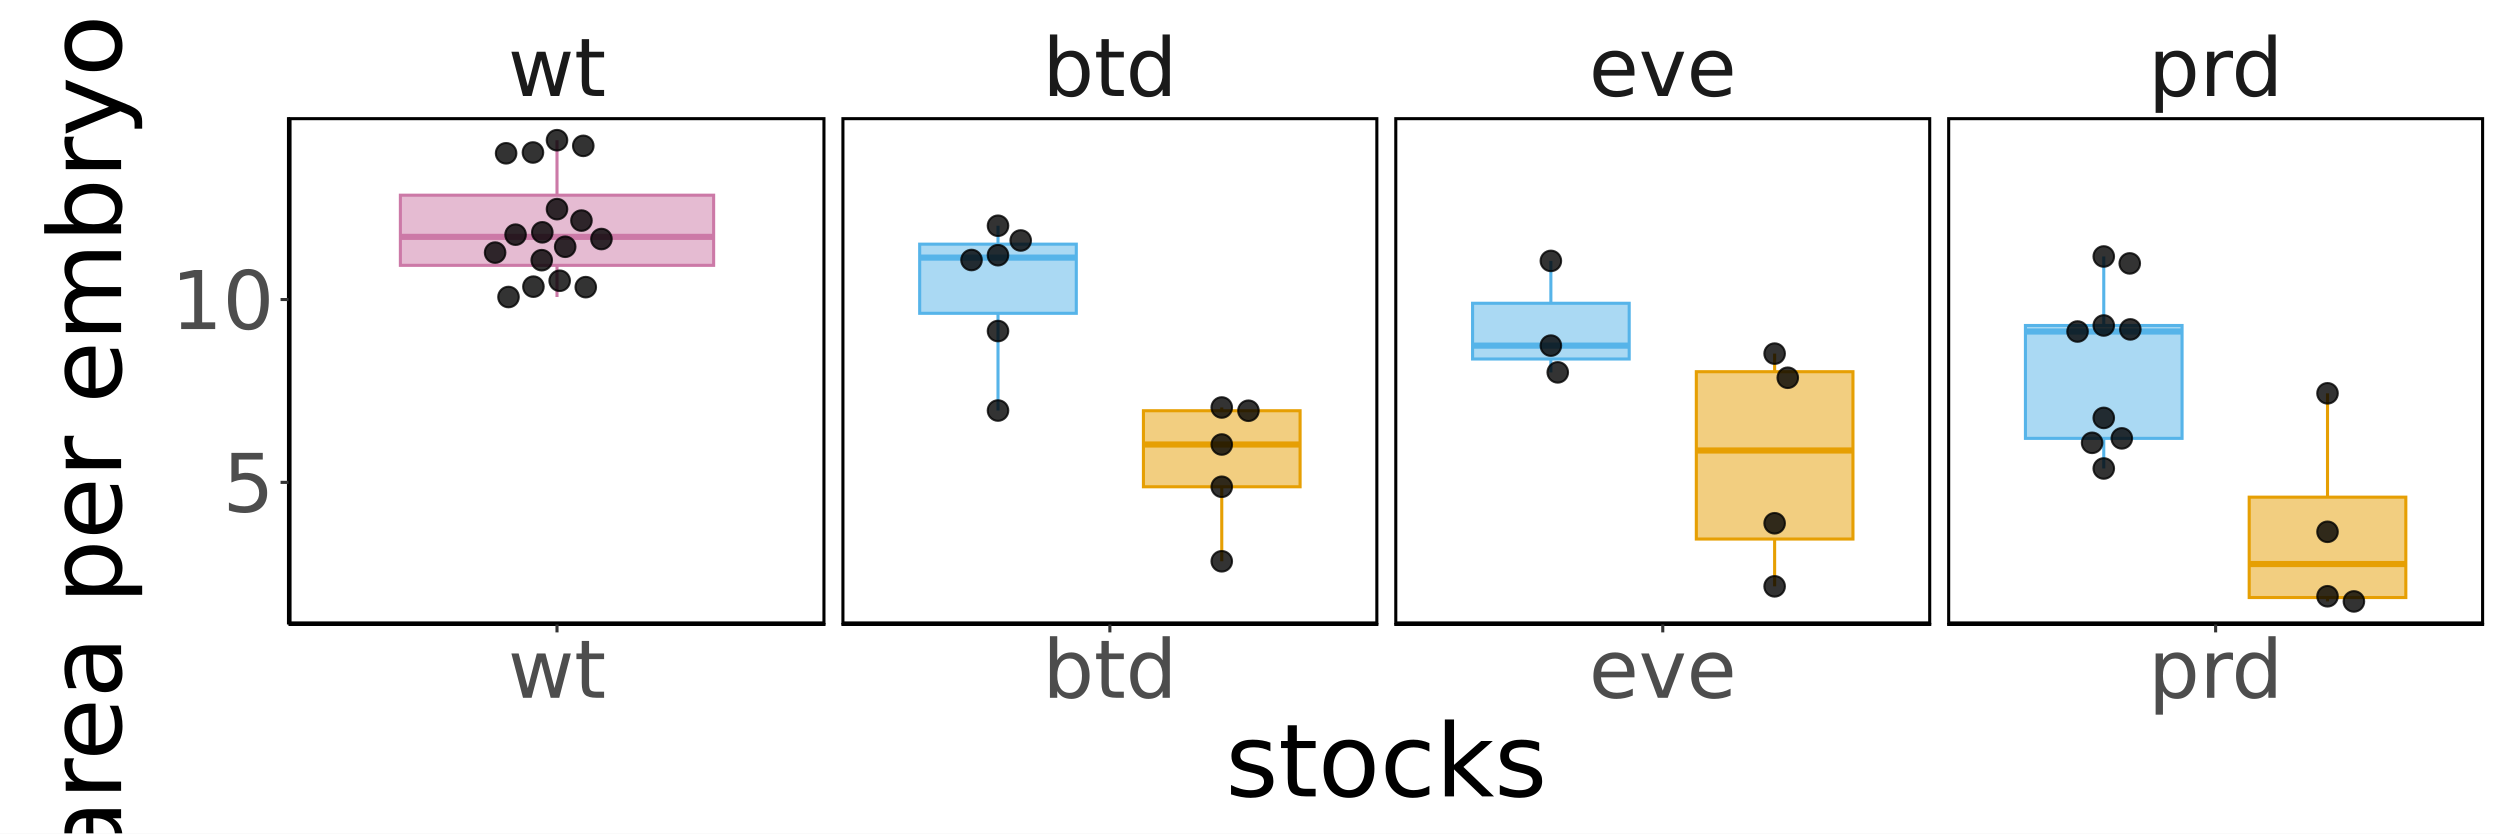
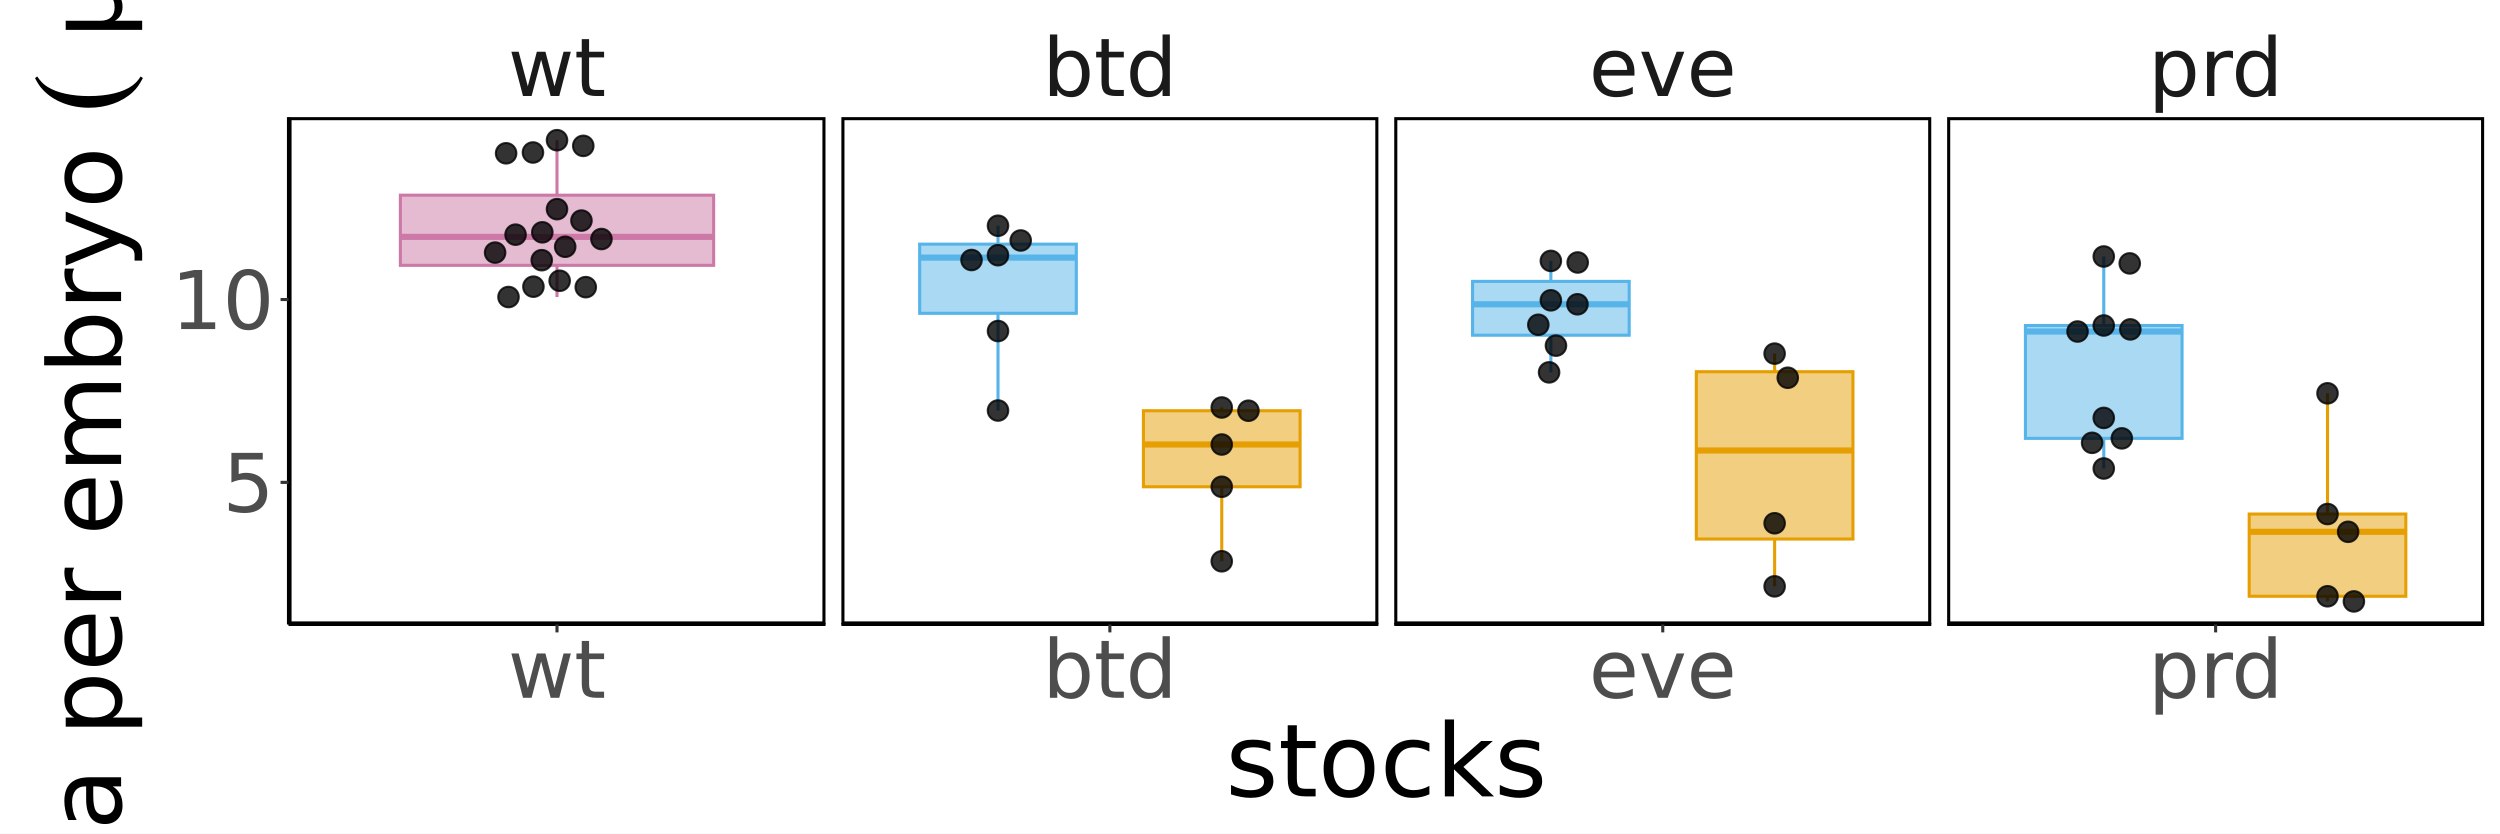
<svg xmlns="http://www.w3.org/2000/svg" class="svglite" width="864.00pt" height="288.00pt" viewBox="0 0 864.00 288.00">
  <defs>
    <style type="text/css">
    .svglite line, .svglite polyline, .svglite polygon, .svglite path, .svglite rect, .svglite circle {
      fill: none;
      stroke: #000000;
      stroke-linecap: round;
      stroke-linejoin: round;
      stroke-miterlimit: 10.00;
    }
    .svglite text {
      white-space: pre;
    }
  </style>
  </defs>
  <rect width="100%" height="100%" style="stroke: none; fill: #FFFFFF;" />
  <defs>
    <clipPath id="cpMC4wMHw4NjQuMDB8MC4wMHwyODguMDA=">
      <rect x="0.00" y="0.00" width="864.00" height="288.00" />
    </clipPath>
  </defs>
  <g clip-path="url(#cpMC4wMHw4NjQuMDB8MC4wMHwyODguMDA=)">
    <rect x="0.00" y="0.00" width="864.00" height="288.00" style="stroke-width: 1.07; stroke: #FFFFFF; fill: #FFFFFF;" />
  </g>
  <defs>
    <clipPath id="cpOTkuNzB8Mjg1LjMwfDQwLjQ4fDIxNS44Mg==">
      <rect x="99.70" y="40.48" width="185.59" height="175.33" />
    </clipPath>
  </defs>
  <g clip-path="url(#cpOTkuNzB8Mjg1LjMwfDQwLjQ4fDIxNS44Mg==)">
    <rect x="99.70" y="40.48" width="185.59" height="175.33" style="stroke-width: 2.13; fill: #FFFFFF;" />
    <line x1="192.50" y1="67.46" x2="192.50" y2="48.45" style="stroke-width: 1.07; stroke: #CC79A7; stroke-linecap: butt;" />
    <line x1="192.50" y1="91.70" x2="192.50" y2="102.65" style="stroke-width: 1.07; stroke: #CC79A7; stroke-linecap: butt;" />
    <polygon points="138.37,67.46 138.37,91.70 246.63,91.70 246.63,67.46 138.37,67.46 " style="stroke-width: 1.07; stroke: #CC79A7; stroke-linecap: butt; stroke-linejoin: miter; fill: #CC79A7; fill-opacity: 0.50;" />
    <line x1="138.37" y1="81.86" x2="246.63" y2="81.86" style="stroke-width: 2.13; stroke: #CC79A7; stroke-linecap: butt; stroke-linejoin: miter;" />
    <circle cx="195.33" cy="85.28" r="3.56" style="stroke-width: 0.71; stroke: #000000; stroke-opacity: 0.80; fill: #000000; fill-opacity: 0.80;" />
    <circle cx="201.58" cy="50.41" r="3.56" style="stroke-width: 0.71; stroke: #000000; stroke-opacity: 0.80; fill: #000000; fill-opacity: 0.80;" />
    <circle cx="175.74" cy="102.65" r="3.56" style="stroke-width: 0.71; stroke: #000000; stroke-opacity: 0.80; fill: #000000; fill-opacity: 0.80;" />
    <circle cx="187.22" cy="89.92" r="3.56" style="stroke-width: 0.71; stroke: #000000; stroke-opacity: 0.80; fill: #000000; fill-opacity: 0.80;" />
    <circle cx="178.18" cy="81.10" r="3.56" style="stroke-width: 0.71; stroke: #000000; stroke-opacity: 0.80; fill: #000000; fill-opacity: 0.80;" />
    <circle cx="193.42" cy="97.03" r="3.56" style="stroke-width: 0.71; stroke: #000000; stroke-opacity: 0.80; fill: #000000; fill-opacity: 0.80;" />
    <circle cx="174.91" cy="52.98" r="3.56" style="stroke-width: 0.71; stroke: #000000; stroke-opacity: 0.80; fill: #000000; fill-opacity: 0.80;" />
    <circle cx="192.50" cy="72.28" r="3.56" style="stroke-width: 0.71; stroke: #000000; stroke-opacity: 0.80; fill: #000000; fill-opacity: 0.80;" />
    <circle cx="171.11" cy="87.30" r="3.56" style="stroke-width: 0.71; stroke: #000000; stroke-opacity: 0.80; fill: #000000; fill-opacity: 0.80;" />
    <circle cx="200.95" cy="76.23" r="3.56" style="stroke-width: 0.71; stroke: #000000; stroke-opacity: 0.80; fill: #000000; fill-opacity: 0.80;" />
    <circle cx="192.50" cy="48.45" r="3.56" style="stroke-width: 0.71; stroke: #000000; stroke-opacity: 0.80; fill: #000000; fill-opacity: 0.80;" />
    <circle cx="184.35" cy="99.07" r="3.56" style="stroke-width: 0.71; stroke: #000000; stroke-opacity: 0.80; fill: #000000; fill-opacity: 0.80;" />
    <circle cx="202.44" cy="99.24" r="3.56" style="stroke-width: 0.71; stroke: #000000; stroke-opacity: 0.80; fill: #000000; fill-opacity: 0.80;" />
    <circle cx="187.42" cy="80.29" r="3.56" style="stroke-width: 0.71; stroke: #000000; stroke-opacity: 0.80; fill: #000000; fill-opacity: 0.80;" />
    <circle cx="207.86" cy="82.61" r="3.56" style="stroke-width: 0.71; stroke: #000000; stroke-opacity: 0.80; fill: #000000; fill-opacity: 0.80;" />
    <circle cx="184.19" cy="52.70" r="3.56" style="stroke-width: 0.71; stroke: #000000; stroke-opacity: 0.80; fill: #000000; fill-opacity: 0.80;" />
  </g>
  <g clip-path="url(#cpMC4wMHw4NjQuMDB8MC4wMHwyODguMDA=)">
</g>
  <defs>
    <clipPath id="cpMjkwLjc4fDQ3Ni4zN3w0MC40OHwyMTUuODI=">
      <rect x="290.78" y="40.48" width="185.59" height="175.33" />
    </clipPath>
  </defs>
  <g clip-path="url(#cpMjkwLjc4fDQ3Ni4zN3w0MC40OHwyMTUuODI=)">
    <rect x="290.78" y="40.48" width="185.59" height="175.33" style="stroke-width: 2.13; fill: #FFFFFF;" />
    <line x1="344.91" y1="84.38" x2="344.91" y2="78.02" style="stroke-width: 1.07; stroke: #56B4E9; stroke-linecap: butt;" />
    <line x1="344.91" y1="108.28" x2="344.91" y2="141.88" style="stroke-width: 1.07; stroke: #56B4E9; stroke-linecap: butt;" />
    <polygon points="317.84,84.38 317.84,108.28 371.97,108.28 371.97,84.38 317.84,84.38 " style="stroke-width: 1.07; stroke: #56B4E9; stroke-linecap: butt; stroke-linejoin: miter; fill: #56B4E9; fill-opacity: 0.50;" />
    <line x1="317.84" y1="89.03" x2="371.97" y2="89.03" style="stroke-width: 2.13; stroke: #56B4E9; stroke-linecap: butt; stroke-linejoin: miter;" />
    <line x1="422.24" y1="141.95" x2="422.24" y2="140.83" style="stroke-width: 1.07; stroke: #E69F03; stroke-linecap: butt;" />
    <line x1="422.24" y1="168.23" x2="422.24" y2="193.98" style="stroke-width: 1.07; stroke: #E69F03; stroke-linecap: butt;" />
    <polygon points="395.17,141.95 395.17,168.23 449.31,168.23 449.31,141.95 395.17,141.95 " style="stroke-width: 1.07; stroke: #E69F03; stroke-linecap: butt; stroke-linejoin: miter; fill: #E69F03; fill-opacity: 0.50;" />
    <line x1="395.17" y1="153.62" x2="449.31" y2="153.62" style="stroke-width: 2.13; stroke: #E69F03; stroke-linecap: butt; stroke-linejoin: miter;" />
    <circle cx="344.91" cy="78.02" r="3.56" style="stroke-width: 0.71; stroke: #000000; stroke-opacity: 0.80; fill: #000000; fill-opacity: 0.80;" />
    <circle cx="344.90" cy="88.20" r="3.56" style="stroke-width: 0.71; stroke: #000000; stroke-opacity: 0.80; fill: #000000; fill-opacity: 0.80;" />
    <circle cx="352.76" cy="83.11" r="3.56" style="stroke-width: 0.71; stroke: #000000; stroke-opacity: 0.80; fill: #000000; fill-opacity: 0.80;" />
    <circle cx="344.91" cy="141.88" r="3.56" style="stroke-width: 0.71; stroke: #000000; stroke-opacity: 0.80; fill: #000000; fill-opacity: 0.80;" />
    <circle cx="344.91" cy="114.41" r="3.56" style="stroke-width: 0.71; stroke: #000000; stroke-opacity: 0.80; fill: #000000; fill-opacity: 0.80;" />
    <circle cx="335.76" cy="89.86" r="3.56" style="stroke-width: 0.71; stroke: #000000; stroke-opacity: 0.80; fill: #000000; fill-opacity: 0.80;" />
    <circle cx="422.24" cy="153.62" r="3.56" style="stroke-width: 0.71; stroke: #000000; stroke-opacity: 0.80; fill: #000000; fill-opacity: 0.80;" />
    <circle cx="422.24" cy="193.98" r="3.56" style="stroke-width: 0.71; stroke: #000000; stroke-opacity: 0.80; fill: #000000; fill-opacity: 0.80;" />
    <circle cx="431.46" cy="141.95" r="3.56" style="stroke-width: 0.71; stroke: #000000; stroke-opacity: 0.80; fill: #000000; fill-opacity: 0.80;" />
    <circle cx="422.24" cy="140.83" r="3.56" style="stroke-width: 0.71; stroke: #000000; stroke-opacity: 0.80; fill: #000000; fill-opacity: 0.80;" />
    <circle cx="422.24" cy="168.23" r="3.56" style="stroke-width: 0.71; stroke: #000000; stroke-opacity: 0.80; fill: #000000; fill-opacity: 0.80;" />
  </g>
  <g clip-path="url(#cpMC4wMHw4NjQuMDB8MC4wMHwyODguMDA=)">
</g>
  <defs>
    <clipPath id="cpNDgxLjg1fDY2Ny40NXw0MC40OHwyMTUuODI=">
      <rect x="481.85" y="40.48" width="185.59" height="175.33" />
    </clipPath>
  </defs>
  <g clip-path="url(#cpNDgxLjg1fDY2Ny40NXw0MC40OHwyMTUuODI=)">
    <rect x="481.85" y="40.48" width="185.59" height="175.33" style="stroke-width: 2.13; fill: #FFFFFF;" />
-     <line x1="535.98" y1="104.81" x2="535.98" y2="90.17" style="stroke-width: 1.07; stroke: #56B4E9; stroke-linecap: butt;" />
-     <line x1="535.98" y1="124.07" x2="535.98" y2="128.69" style="stroke-width: 1.07; stroke: #56B4E9; stroke-linecap: butt;" />
-     <polygon points="508.92,104.81 508.92,124.07 563.05,124.07 563.05,104.81 508.92,104.81 " style="stroke-width: 1.07; stroke: #56B4E9; stroke-linecap: butt; stroke-linejoin: miter; fill: #56B4E9; fill-opacity: 0.50;" />
-     <line x1="508.92" y1="119.45" x2="563.05" y2="119.45" style="stroke-width: 2.13; stroke: #56B4E9; stroke-linecap: butt; stroke-linejoin: miter;" />
+     <line x1="535.98" y1="97.25" x2="535.98" y2="90.17" style="stroke-width: 1.07; stroke: #56B4E9; stroke-linecap: butt;" />
+     <line x1="535.98" y1="115.85" x2="535.98" y2="128.69" style="stroke-width: 1.07; stroke: #56B4E9; stroke-linecap: butt;" />
+     <polygon points="508.92,97.25 508.92,115.85 563.05,115.85 563.05,97.25 508.92,97.25 " style="stroke-width: 1.07; stroke: #56B4E9; stroke-linecap: butt; stroke-linejoin: miter; fill: #56B4E9; fill-opacity: 0.50;" />
+     <line x1="508.92" y1="105.16" x2="563.05" y2="105.16" style="stroke-width: 2.13; stroke: #56B4E9; stroke-linecap: butt; stroke-linejoin: miter;" />
    <line x1="613.31" y1="128.46" x2="613.31" y2="122.21" style="stroke-width: 1.07; stroke: #E69F03; stroke-linecap: butt;" />
    <line x1="613.31" y1="186.29" x2="613.31" y2="202.64" style="stroke-width: 1.07; stroke: #E69F03; stroke-linecap: butt;" />
    <polygon points="586.25,128.46 586.25,186.29 640.38,186.29 640.38,128.46 586.25,128.46 " style="stroke-width: 1.07; stroke: #E69F03; stroke-linecap: butt; stroke-linejoin: miter; fill: #E69F03; fill-opacity: 0.50;" />
    <line x1="586.25" y1="155.69" x2="640.38" y2="155.69" style="stroke-width: 2.13; stroke: #E69F03; stroke-linecap: butt; stroke-linejoin: miter;" />
-     <circle cx="538.36" cy="128.69" r="3.56" style="stroke-width: 0.71; stroke: #000000; stroke-opacity: 0.80; fill: #000000; fill-opacity: 0.80;" />
-     <circle cx="535.98" cy="119.45" r="3.56" style="stroke-width: 0.71; stroke: #000000; stroke-opacity: 0.80; fill: #000000; fill-opacity: 0.80;" />
+     <circle cx="535.36" cy="128.69" r="3.56" style="stroke-width: 0.71; stroke: #000000; stroke-opacity: 0.80; fill: #000000; fill-opacity: 0.80;" />
+     <circle cx="537.74" cy="119.45" r="3.56" style="stroke-width: 0.71; stroke: #000000; stroke-opacity: 0.80; fill: #000000; fill-opacity: 0.80;" />
    <circle cx="535.98" cy="90.17" r="3.56" style="stroke-width: 0.71; stroke: #000000; stroke-opacity: 0.80; fill: #000000; fill-opacity: 0.80;" />
+     <circle cx="545.25" cy="90.71" r="3.56" style="stroke-width: 0.71; stroke: #000000; stroke-opacity: 0.80; fill: #000000; fill-opacity: 0.80;" />
+     <circle cx="531.64" cy="112.24" r="3.56" style="stroke-width: 0.71; stroke: #000000; stroke-opacity: 0.80; fill: #000000; fill-opacity: 0.80;" />
+     <circle cx="545.17" cy="105.16" r="3.56" style="stroke-width: 0.71; stroke: #000000; stroke-opacity: 0.80; fill: #000000; fill-opacity: 0.80;" />
+     <circle cx="535.98" cy="103.79" r="3.56" style="stroke-width: 0.71; stroke: #000000; stroke-opacity: 0.80; fill: #000000; fill-opacity: 0.80;" />
    <circle cx="613.31" cy="180.84" r="3.56" style="stroke-width: 0.71; stroke: #000000; stroke-opacity: 0.80; fill: #000000; fill-opacity: 0.80;" />
    <circle cx="613.31" cy="122.21" r="3.56" style="stroke-width: 0.71; stroke: #000000; stroke-opacity: 0.80; fill: #000000; fill-opacity: 0.80;" />
    <circle cx="617.85" cy="130.55" r="3.56" style="stroke-width: 0.71; stroke: #000000; stroke-opacity: 0.80; fill: #000000; fill-opacity: 0.80;" />
    <circle cx="613.31" cy="202.64" r="3.56" style="stroke-width: 0.71; stroke: #000000; stroke-opacity: 0.80; fill: #000000; fill-opacity: 0.80;" />
  </g>
  <g clip-path="url(#cpMC4wMHw4NjQuMDB8MC4wMHwyODguMDA=)">
</g>
  <defs>
    <clipPath id="cpNjcyLjkzfDg1OC41Mnw0MC40OHwyMTUuODI=">
      <rect x="672.93" y="40.48" width="185.59" height="175.33" />
    </clipPath>
  </defs>
  <g clip-path="url(#cpNjcyLjkzfDg1OC41Mnw0MC40OHwyMTUuODI=)">
    <rect x="672.93" y="40.48" width="185.59" height="175.33" style="stroke-width: 2.13; fill: #FFFFFF;" />
    <line x1="727.06" y1="112.49" x2="727.06" y2="88.64" style="stroke-width: 1.07; stroke: #56B4E9; stroke-linecap: butt;" />
    <line x1="727.06" y1="151.50" x2="727.06" y2="161.91" style="stroke-width: 1.07; stroke: #56B4E9; stroke-linecap: butt;" />
    <polygon points="699.99,112.49 699.99,151.50 754.12,151.50 754.12,112.49 699.99,112.49 " style="stroke-width: 1.07; stroke: #56B4E9; stroke-linecap: butt; stroke-linejoin: miter; fill: #56B4E9; fill-opacity: 0.50;" />
    <line x1="699.99" y1="114.57" x2="754.12" y2="114.57" style="stroke-width: 2.13; stroke: #56B4E9; stroke-linecap: butt; stroke-linejoin: miter;" />
-     <line x1="804.39" y1="171.82" x2="804.39" y2="135.93" style="stroke-width: 1.07; stroke: #E69F03; stroke-linecap: butt;" />
-     <line x1="804.39" y1="206.51" x2="804.39" y2="207.85" style="stroke-width: 1.07; stroke: #E69F03; stroke-linecap: butt;" />
-     <polygon points="777.32,171.82 777.32,206.51 831.45,206.51 831.45,171.82 777.32,171.82 " style="stroke-width: 1.07; stroke: #E69F03; stroke-linecap: butt; stroke-linejoin: miter; fill: #E69F03; fill-opacity: 0.50;" />
-     <line x1="777.32" y1="194.93" x2="831.45" y2="194.93" style="stroke-width: 2.13; stroke: #E69F03; stroke-linecap: butt; stroke-linejoin: miter;" />
+     <line x1="804.39" y1="177.65" x2="804.39" y2="135.93" style="stroke-width: 1.07; stroke: #E69F03; stroke-linecap: butt;" />
+     <line x1="804.39" y1="206.07" x2="804.39" y2="207.85" style="stroke-width: 1.07; stroke: #E69F03; stroke-linecap: butt;" />
+     <polygon points="777.32,177.65 777.32,206.07 831.45,206.07 831.45,177.65 777.32,177.65 " style="stroke-width: 1.07; stroke: #E69F03; stroke-linecap: butt; stroke-linejoin: miter; fill: #E69F03; fill-opacity: 0.50;" />
+     <line x1="777.32" y1="183.79" x2="831.45" y2="183.79" style="stroke-width: 2.13; stroke: #E69F03; stroke-linecap: butt; stroke-linejoin: miter;" />
    <circle cx="727.06" cy="88.64" r="3.56" style="stroke-width: 0.71; stroke: #000000; stroke-opacity: 0.80; fill: #000000; fill-opacity: 0.80;" />
    <circle cx="723.03" cy="153.04" r="3.56" style="stroke-width: 0.71; stroke: #000000; stroke-opacity: 0.80; fill: #000000; fill-opacity: 0.80;" />
    <circle cx="733.30" cy="151.50" r="3.56" style="stroke-width: 0.71; stroke: #000000; stroke-opacity: 0.80; fill: #000000; fill-opacity: 0.80;" />
    <circle cx="727.06" cy="161.91" r="3.56" style="stroke-width: 0.71; stroke: #000000; stroke-opacity: 0.80; fill: #000000; fill-opacity: 0.80;" />
    <circle cx="727.06" cy="144.43" r="3.56" style="stroke-width: 0.71; stroke: #000000; stroke-opacity: 0.80; fill: #000000; fill-opacity: 0.80;" />
    <circle cx="736.04" cy="91.03" r="3.56" style="stroke-width: 0.71; stroke: #000000; stroke-opacity: 0.80; fill: #000000; fill-opacity: 0.80;" />
    <circle cx="727.06" cy="112.49" r="3.56" style="stroke-width: 0.71; stroke: #000000; stroke-opacity: 0.80; fill: #000000; fill-opacity: 0.80;" />
    <circle cx="718.00" cy="114.57" r="3.56" style="stroke-width: 0.71; stroke: #000000; stroke-opacity: 0.80; fill: #000000; fill-opacity: 0.80;" />
    <circle cx="736.24" cy="113.84" r="3.56" style="stroke-width: 0.71; stroke: #000000; stroke-opacity: 0.80; fill: #000000; fill-opacity: 0.80;" />
    <circle cx="804.39" cy="135.93" r="3.56" style="stroke-width: 0.71; stroke: #000000; stroke-opacity: 0.80; fill: #000000; fill-opacity: 0.80;" />
    <circle cx="804.39" cy="206.07" r="3.56" style="stroke-width: 0.71; stroke: #000000; stroke-opacity: 0.80; fill: #000000; fill-opacity: 0.80;" />
    <circle cx="813.51" cy="207.85" r="3.56" style="stroke-width: 0.71; stroke: #000000; stroke-opacity: 0.80; fill: #000000; fill-opacity: 0.80;" />
-     <circle cx="804.39" cy="183.79" r="3.56" style="stroke-width: 0.71; stroke: #000000; stroke-opacity: 0.80; fill: #000000; fill-opacity: 0.80;" />
+     <circle cx="804.39" cy="177.65" r="3.56" style="stroke-width: 0.71; stroke: #000000; stroke-opacity: 0.80; fill: #000000; fill-opacity: 0.80;" />
+     <circle cx="811.51" cy="183.79" r="3.56" style="stroke-width: 0.71; stroke: #000000; stroke-opacity: 0.80; fill: #000000; fill-opacity: 0.80;" />
  </g>
  <g clip-path="url(#cpMC4wMHw4NjQuMDB8MC4wMHwyODguMDA=)">
</g>
  <defs>
    <clipPath id="cpOTkuNzB8Mjg1LjMwfDUuNDh8NDAuNDg=">
      <rect x="99.70" y="5.48" width="185.59" height="35.00" />
    </clipPath>
  </defs>
  <g clip-path="url(#cpOTkuNzB8Mjg1LjMwfDUuNDh8NDAuNDg=)">
    <text x="192.50" y="33.19" text-anchor="middle" style="font-size: 28.00px;fill: #1A1A1A; font-family: &quot;DejaVu Sans&quot;;" textLength="33.88px" lengthAdjust="spacingAndGlyphs">wt</text>
  </g>
  <g clip-path="url(#cpMC4wMHw4NjQuMDB8MC4wMHwyODguMDA=)">
</g>
  <defs>
    <clipPath id="cpMjkwLjc4fDQ3Ni4zN3w1LjQ4fDQwLjQ4">
      <rect x="290.78" y="5.48" width="185.59" height="35.00" />
    </clipPath>
  </defs>
  <g clip-path="url(#cpMjkwLjc4fDQ3Ni4zN3w1LjQ4fDQwLjQ4)">
    <text x="383.57" y="33.19" text-anchor="middle" style="font-size: 28.00px;fill: #1A1A1A; font-family: &quot;DejaVu Sans&quot;;" textLength="46.53px" lengthAdjust="spacingAndGlyphs">btd</text>
  </g>
  <g clip-path="url(#cpMC4wMHw4NjQuMDB8MC4wMHwyODguMDA=)">
</g>
  <defs>
    <clipPath id="cpNDgxLjg1fDY2Ny40NXw1LjQ4fDQwLjQ4">
      <rect x="481.85" y="5.48" width="185.59" height="35.00" />
    </clipPath>
  </defs>
  <g clip-path="url(#cpNDgxLjg1fDY2Ny40NXw1LjQ4fDQwLjQ4)">
    <text x="574.65" y="33.19" text-anchor="middle" style="font-size: 28.00px;fill: #1A1A1A; font-family: &quot;DejaVu Sans&quot;;" textLength="51.03px" lengthAdjust="spacingAndGlyphs">eve</text>
  </g>
  <g clip-path="url(#cpMC4wMHw4NjQuMDB8MC4wMHwyODguMDA=)">
</g>
  <defs>
    <clipPath id="cpNjcyLjkzfDg1OC41Mnw1LjQ4fDQwLjQ4">
      <rect x="672.93" y="5.48" width="185.59" height="35.00" />
    </clipPath>
  </defs>
  <g clip-path="url(#cpNjcyLjkzfDg1OC41Mnw1LjQ4fDQwLjQ4)">
    <text x="765.72" y="33.19" text-anchor="middle" style="font-size: 28.00px;fill: #1A1A1A; font-family: &quot;DejaVu Sans&quot;;" textLength="46.58px" lengthAdjust="spacingAndGlyphs">prd</text>
  </g>
  <g clip-path="url(#cpMC4wMHw4NjQuMDB8MC4wMHwyODguMDA=)">
    <polyline points="99.70,215.82 285.30,215.82 " style="stroke-width: 1.07; stroke-linecap: butt;" />
    <polyline points="192.50,218.56 192.50,215.82 " style="stroke-width: 1.07; stroke: #333333; stroke-linecap: butt;" />
    <text x="192.50" y="241.16" text-anchor="middle" style="font-size: 28.00px;fill: #4D4D4D; font-family: &quot;DejaVu Sans&quot;;" textLength="33.88px" lengthAdjust="spacingAndGlyphs">wt</text>
    <polyline points="290.78,215.82 476.37,215.82 " style="stroke-width: 1.07; stroke-linecap: butt;" />
    <polyline points="383.57,218.56 383.57,215.82 " style="stroke-width: 1.07; stroke: #333333; stroke-linecap: butt;" />
    <text x="383.57" y="241.16" text-anchor="middle" style="font-size: 28.00px;fill: #4D4D4D; font-family: &quot;DejaVu Sans&quot;;" textLength="46.53px" lengthAdjust="spacingAndGlyphs">btd</text>
    <polyline points="481.85,215.82 667.45,215.82 " style="stroke-width: 1.07; stroke-linecap: butt;" />
    <polyline points="574.65,218.56 574.65,215.82 " style="stroke-width: 1.07; stroke: #333333; stroke-linecap: butt;" />
    <text x="574.65" y="241.16" text-anchor="middle" style="font-size: 28.00px;fill: #4D4D4D; font-family: &quot;DejaVu Sans&quot;;" textLength="51.03px" lengthAdjust="spacingAndGlyphs">eve</text>
    <polyline points="672.93,215.82 858.52,215.82 " style="stroke-width: 1.07; stroke-linecap: butt;" />
    <polyline points="765.72,218.56 765.72,215.82 " style="stroke-width: 1.07; stroke: #333333; stroke-linecap: butt;" />
    <text x="765.72" y="241.16" text-anchor="middle" style="font-size: 28.00px;fill: #4D4D4D; font-family: &quot;DejaVu Sans&quot;;" textLength="46.58px" lengthAdjust="spacingAndGlyphs">prd</text>
    <polyline points="99.70,215.82 99.70,40.48 " style="stroke-width: 1.07; stroke-linecap: butt;" />
    <text x="94.77" y="176.91" text-anchor="end" style="font-size: 28.00px;fill: #4D4D4D; font-family: &quot;DejaVu Sans&quot;;" textLength="17.81px" lengthAdjust="spacingAndGlyphs">5</text>
    <text x="94.77" y="113.73" text-anchor="end" style="font-size: 28.00px;fill: #4D4D4D; font-family: &quot;DejaVu Sans&quot;;" textLength="35.63px" lengthAdjust="spacingAndGlyphs">10</text>
    <polyline points="96.96,166.71 99.70,166.71 " style="stroke-width: 1.07; stroke: #333333; stroke-linecap: butt;" />
    <polyline points="96.96,103.52 99.70,103.52 " style="stroke-width: 1.07; stroke: #333333; stroke-linecap: butt;" />
    <text x="479.11" y="275.24" text-anchor="middle" style="font-size: 35.00px; font-family: &quot;DejaVu Sans&quot;;" textLength="111.12px" lengthAdjust="spacingAndGlyphs">stocks</text>
-     <text transform="translate(41.85,509.63) rotate(-90)" style="font-size: 35.00px; font-family: &quot;DejaVu Sans&quot;;" textLength="515.66px" lengthAdjust="spacingAndGlyphs">total folded area per embryo </text>
-     <text transform="translate(41.85,-6.03) rotate(-90)" style="font-size: 43.75px; font-family: &quot;Symbol&quot;;" textLength="26.25px" lengthAdjust="spacingAndGlyphs">(</text>
-     <text transform="translate(41.85,-32.28) rotate(-90)" style="font-size: 35.00px; font-family: &quot;DejaVu Sans&quot;;" textLength="22.27px" lengthAdjust="spacingAndGlyphs">µ</text>
-     <text transform="translate(41.85,-54.55) rotate(-90)" style="font-size: 35.00px; font-family: &quot;DejaVu Sans&quot;;" textLength="34.09px" lengthAdjust="spacingAndGlyphs">m</text>
-     <text transform="translate(23.67,-88.64) rotate(-90)" style="font-size: 24.50px; font-family: &quot;DejaVu Sans&quot;;" textLength="15.59px" lengthAdjust="spacingAndGlyphs">2</text>
-     <text transform="translate(41.85,-104.23) rotate(-90)" style="font-size: 43.75px; font-family: &quot;Symbol&quot;;" textLength="26.25px" lengthAdjust="spacingAndGlyphs">)</text>
-     <text transform="translate(41.85,-130.48) rotate(-90)" style="font-size: 35.00px; font-family: &quot;Symbol&quot;;" textLength="21.00px" lengthAdjust="spacingAndGlyphs"> </text>
-     <text transform="translate(41.85,-151.48) rotate(-90)" style="font-size: 35.00px; font-family: &quot;DejaVu Sans&quot;;" textLength="20.71px" lengthAdjust="spacingAndGlyphs">x</text>
-     <text transform="translate(41.85,-172.20) rotate(-90)" style="font-size: 35.00px; font-family: &quot;Symbol&quot;;" textLength="21.00px" lengthAdjust="spacingAndGlyphs"> </text>
-     <text transform="translate(41.85,-193.20) rotate(-90)" style="font-size: 35.00px; font-family: &quot;DejaVu Sans&quot;;" textLength="44.54px" lengthAdjust="spacingAndGlyphs">10</text>
-     <text transform="translate(23.67,-237.74) rotate(-90)" style="font-size: 24.50px; font-family: &quot;DejaVu Sans&quot;;" textLength="15.59px" lengthAdjust="spacingAndGlyphs">3</text>
+     <text transform="translate(41.85,464.05) rotate(-90)" style="font-size: 35.00px; font-family: &quot;DejaVu Sans&quot;;" textLength="424.50px" lengthAdjust="spacingAndGlyphs">folded area per embryo </text>
+     <text transform="translate(41.85,39.55) rotate(-90)" style="font-size: 43.75px; font-family: &quot;Symbol&quot;;" textLength="26.25px" lengthAdjust="spacingAndGlyphs">(</text>
+     <text transform="translate(41.85,13.30) rotate(-90)" style="font-size: 35.00px; font-family: &quot;DejaVu Sans&quot;;" textLength="22.27px" lengthAdjust="spacingAndGlyphs">µ</text>
+     <text transform="translate(41.85,-8.97) rotate(-90)" style="font-size: 35.00px; font-family: &quot;DejaVu Sans&quot;;" textLength="34.09px" lengthAdjust="spacingAndGlyphs">m</text>
+     <text transform="translate(23.67,-43.06) rotate(-90)" style="font-size: 24.50px; font-family: &quot;DejaVu Sans&quot;;" textLength="15.59px" lengthAdjust="spacingAndGlyphs">2</text>
+     <text transform="translate(41.85,-58.65) rotate(-90)" style="font-size: 43.75px; font-family: &quot;Symbol&quot;;" textLength="26.25px" lengthAdjust="spacingAndGlyphs">)</text>
+     <text transform="translate(41.85,-84.90) rotate(-90)" style="font-size: 35.00px; font-family: &quot;Symbol&quot;;" textLength="21.00px" lengthAdjust="spacingAndGlyphs"> </text>
+     <text transform="translate(41.85,-105.90) rotate(-90)" style="font-size: 35.00px; font-family: &quot;DejaVu Sans&quot;;" textLength="20.71px" lengthAdjust="spacingAndGlyphs">x</text>
+     <text transform="translate(41.85,-126.62) rotate(-90)" style="font-size: 35.00px; font-family: &quot;Symbol&quot;;" textLength="21.00px" lengthAdjust="spacingAndGlyphs"> </text>
+     <text transform="translate(41.85,-147.62) rotate(-90)" style="font-size: 35.00px; font-family: &quot;DejaVu Sans&quot;;" textLength="44.54px" lengthAdjust="spacingAndGlyphs">10</text>
+     <text transform="translate(23.67,-192.16) rotate(-90)" style="font-size: 24.50px; font-family: &quot;DejaVu Sans&quot;;" textLength="15.59px" lengthAdjust="spacingAndGlyphs">3</text>
  </g>
</svg>
